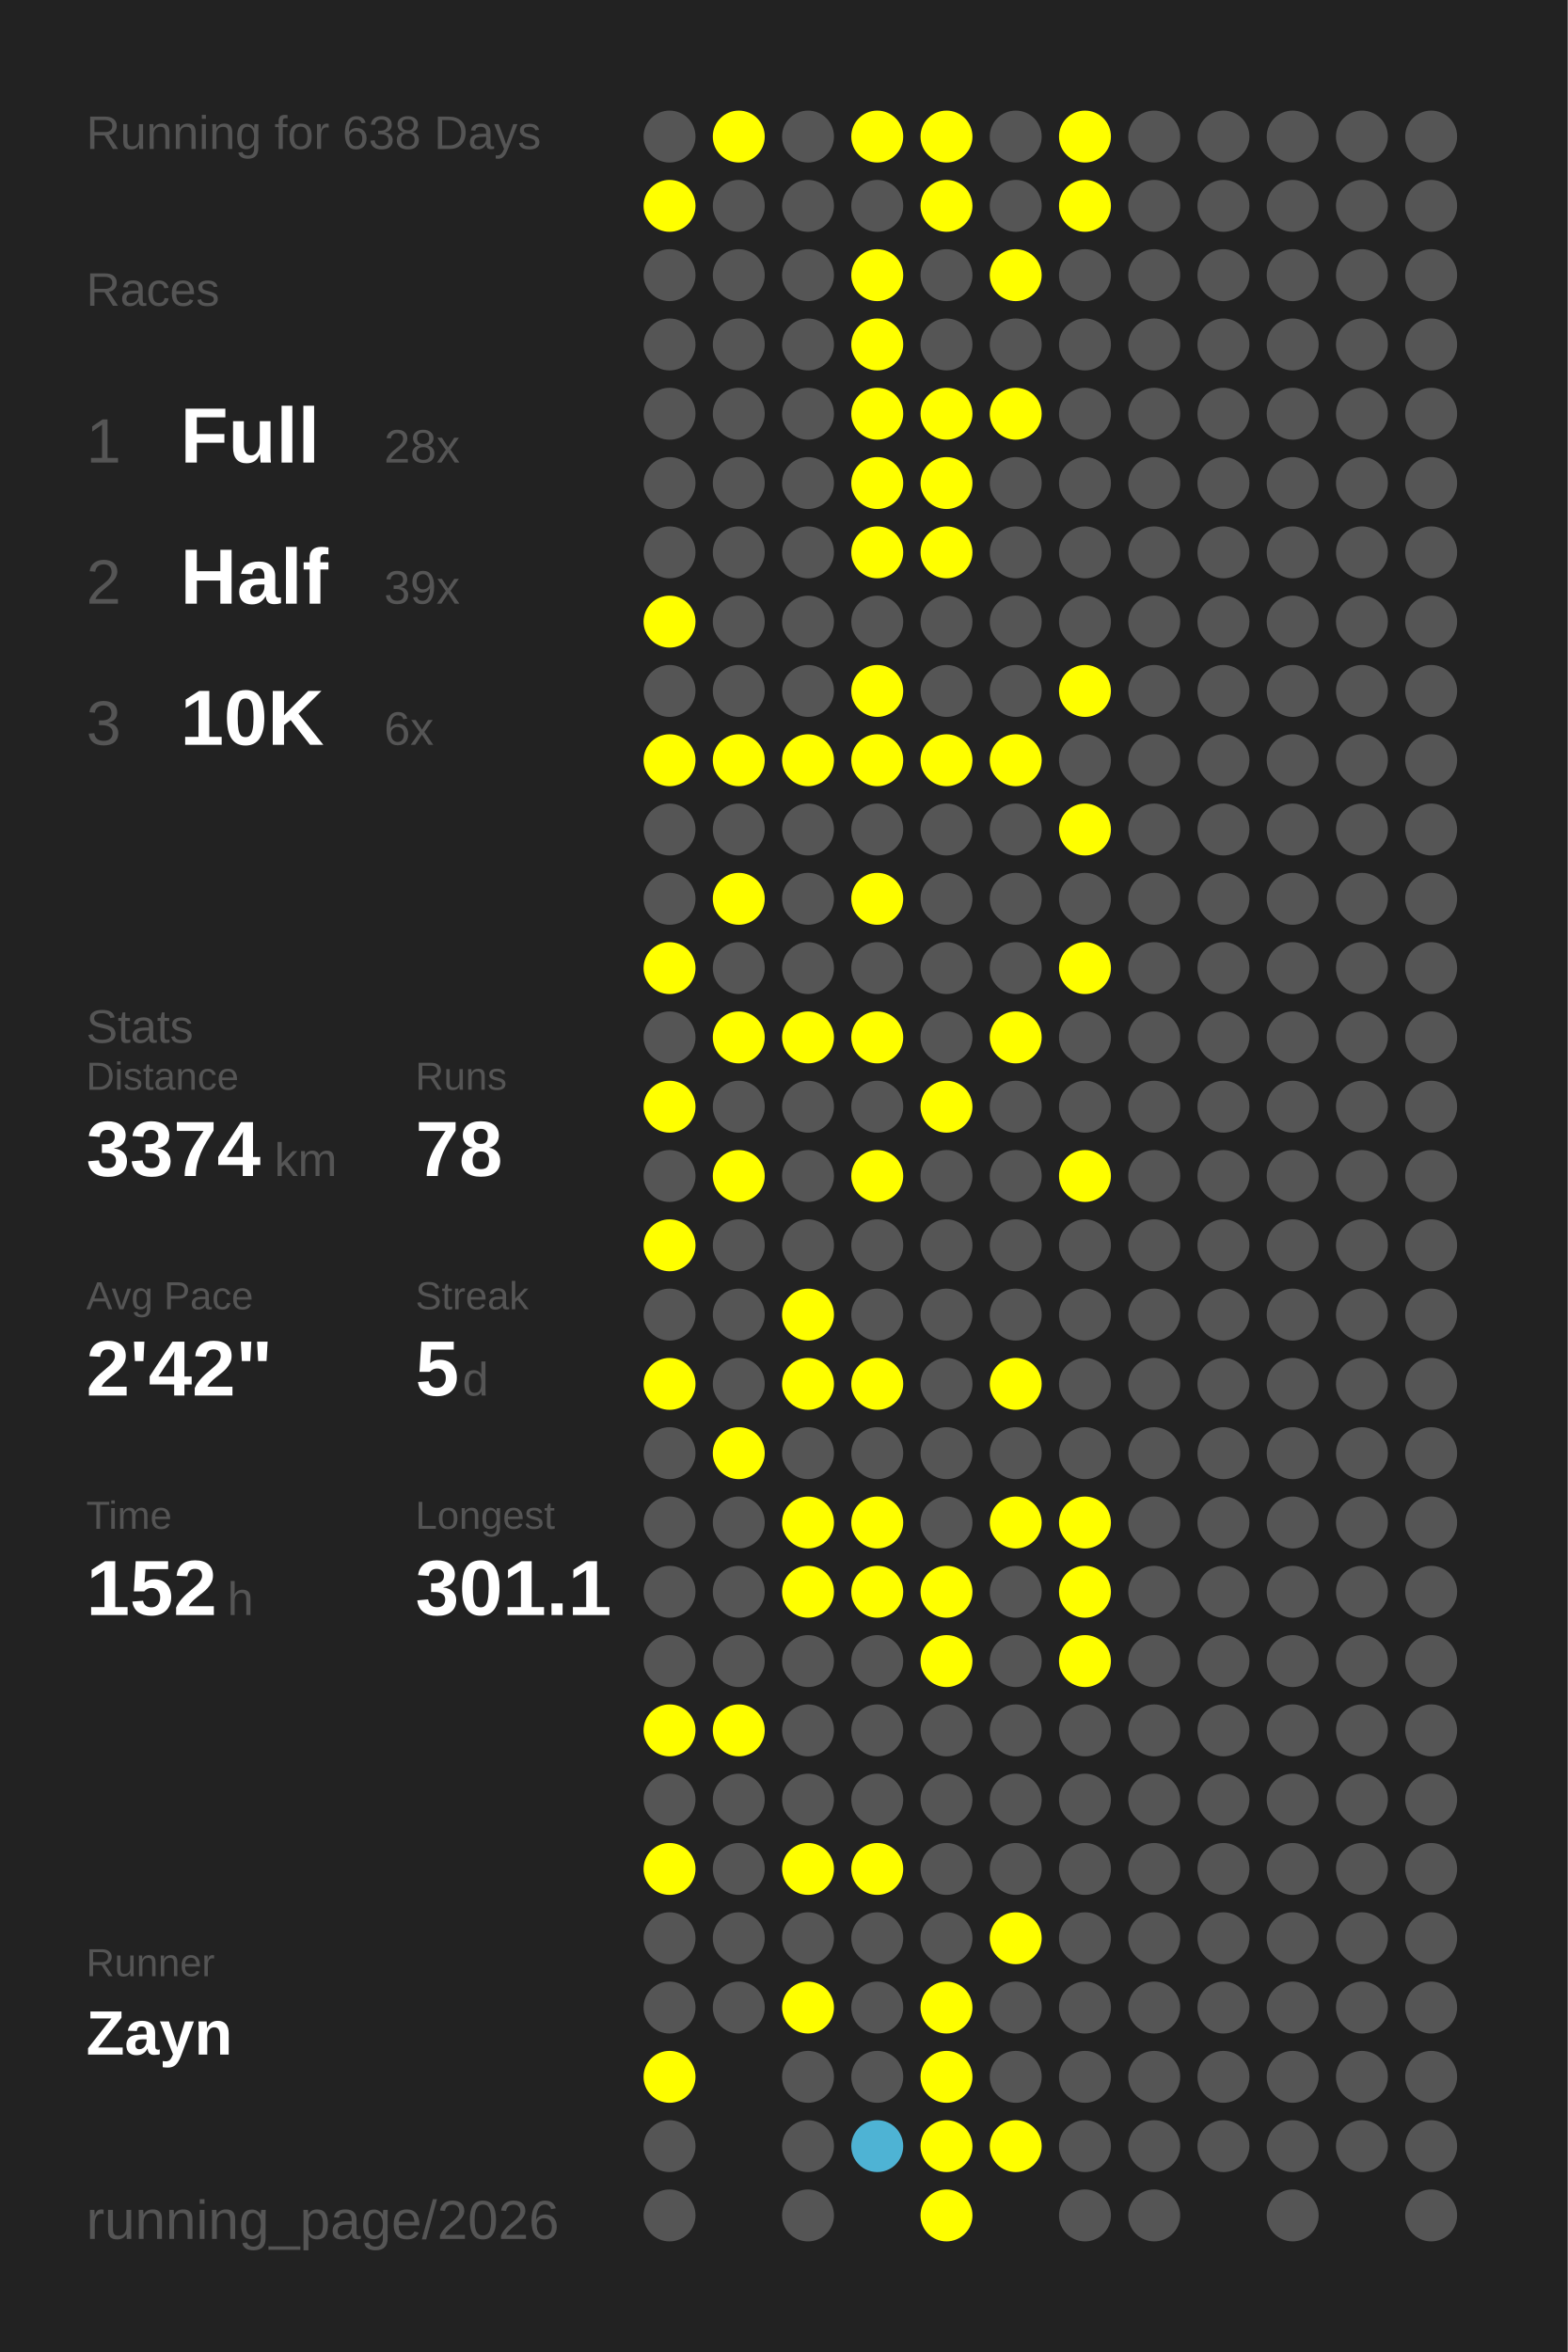
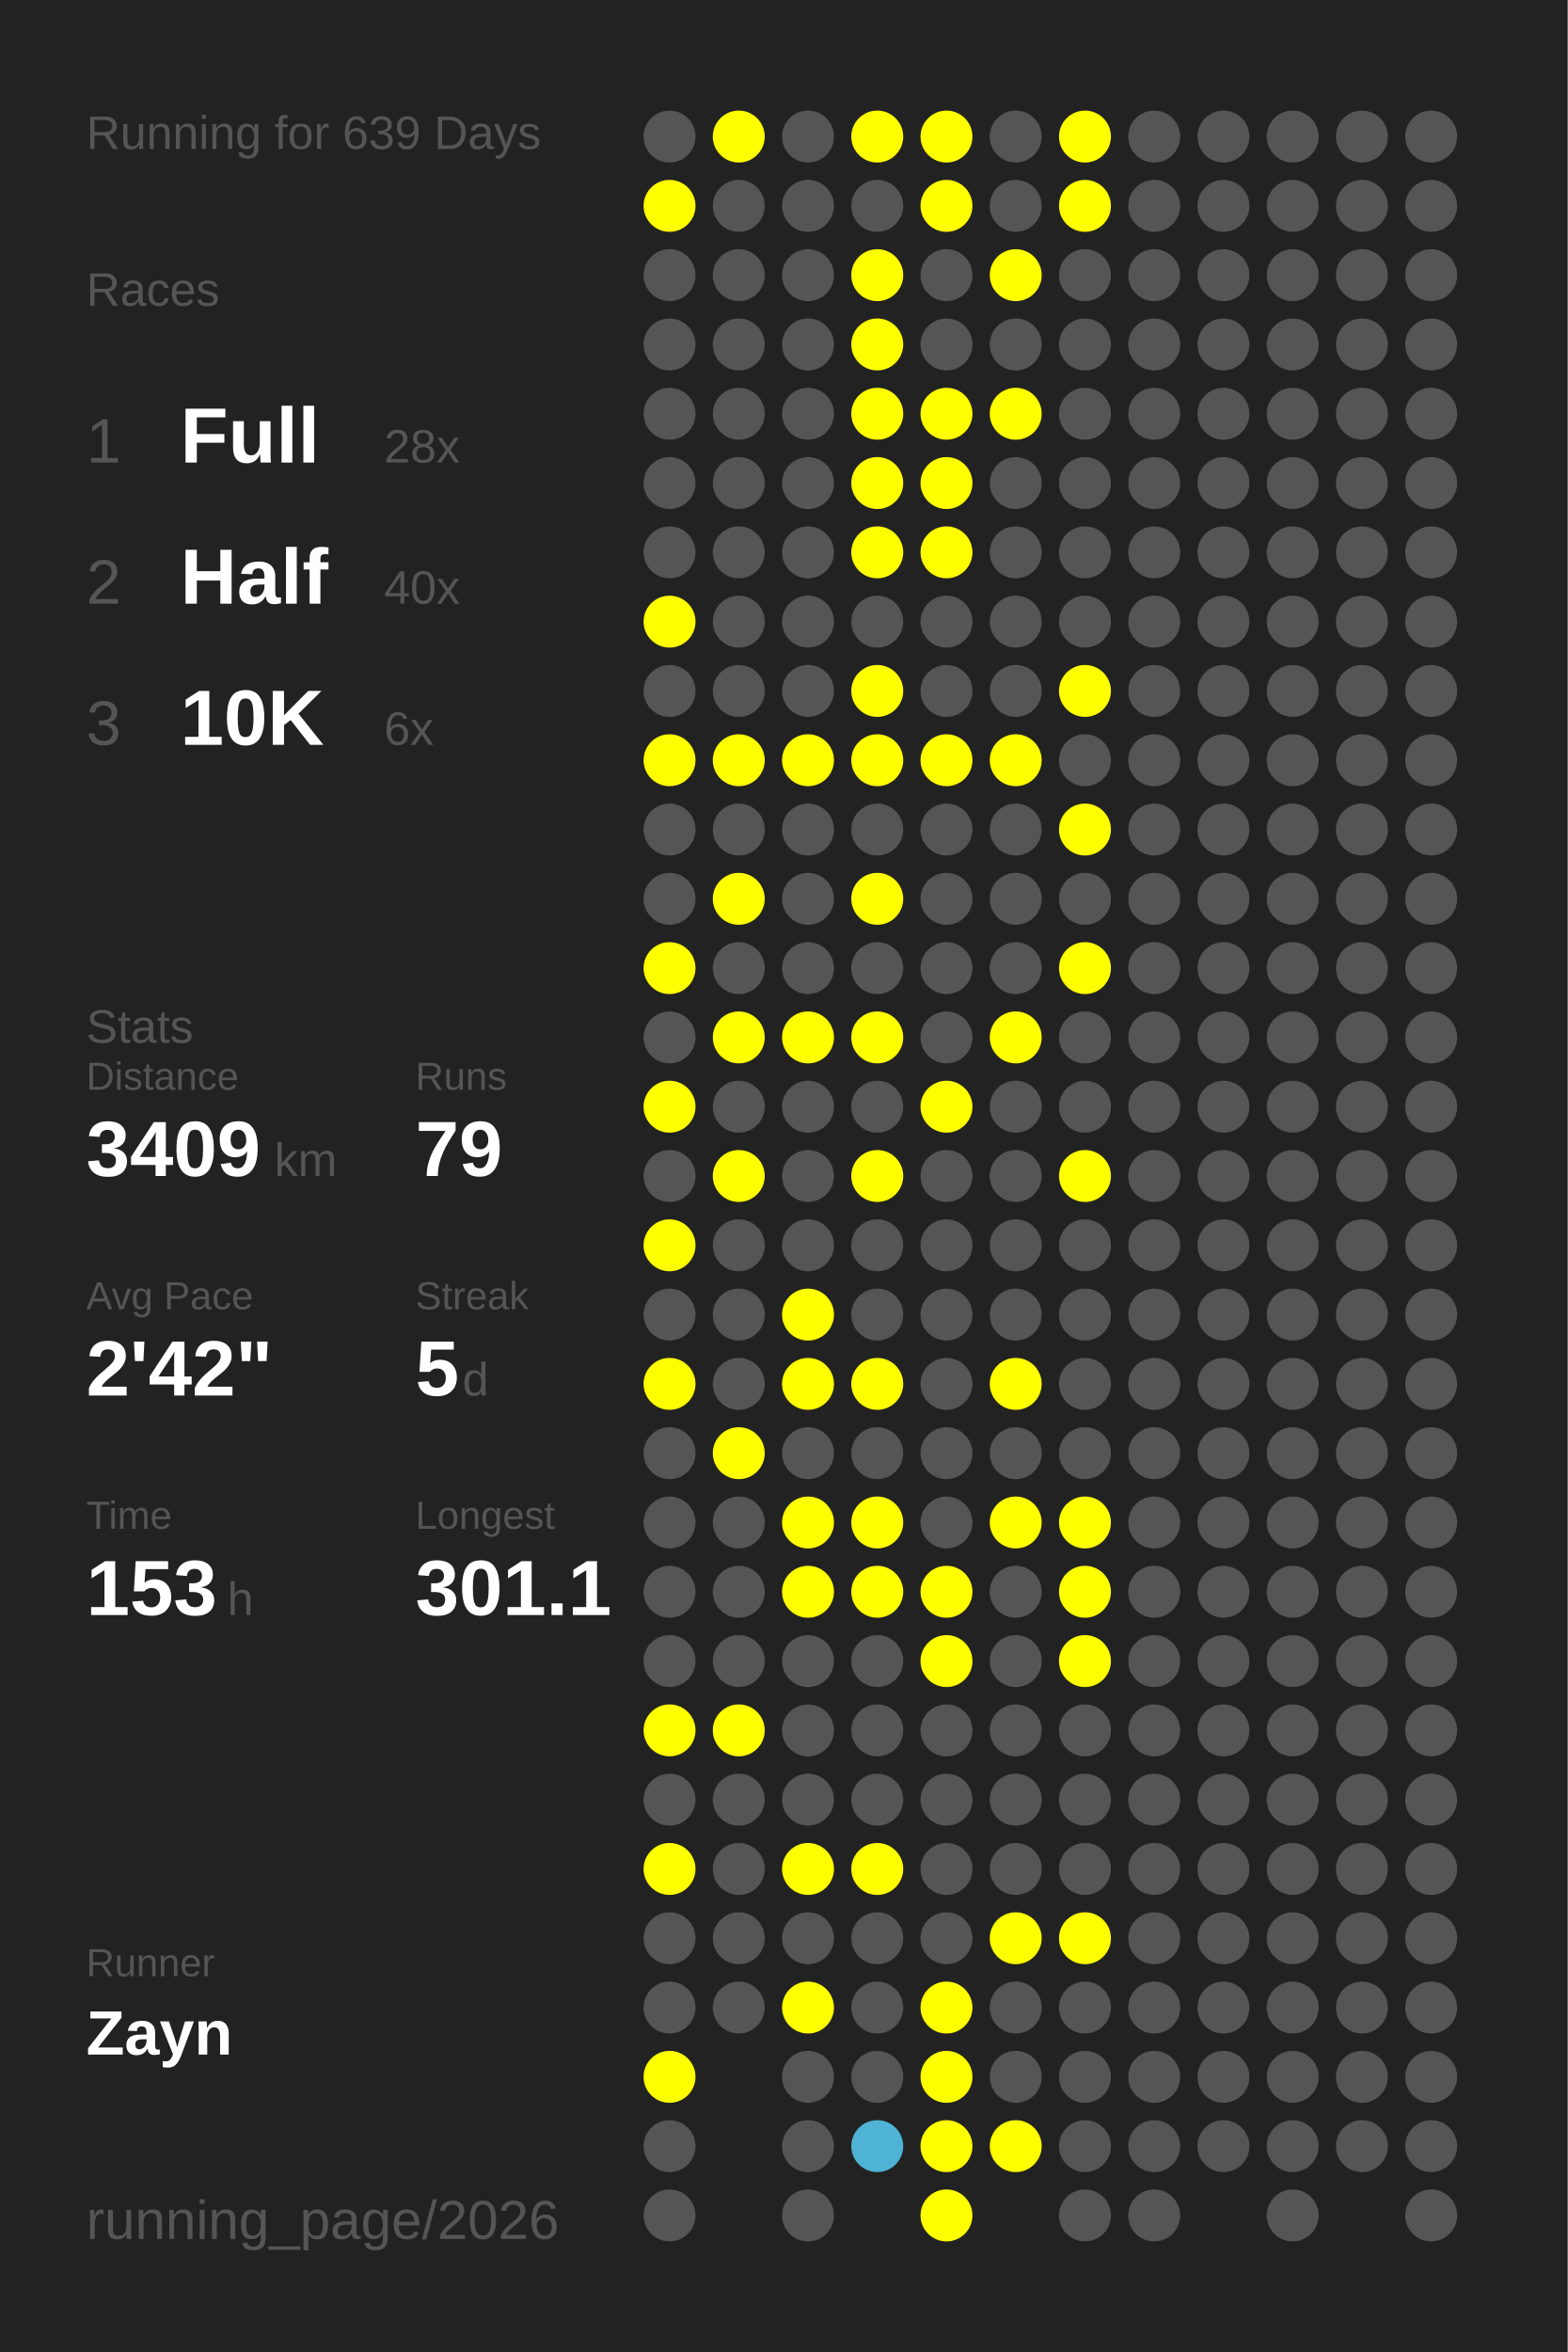
<svg xmlns="http://www.w3.org/2000/svg" baseProfile="full" height="300mm" version="1.1" viewBox="0,0,200,300" width="200mm">
  <defs />
  <rect fill="#222222" height="300" width="200" x="0" y="0" />
-   <text fill="#555555" style="font-size:6px; font-family:Arial;" x="11" y="19">Running for 638 Days</text>
+   <text fill="#555555" style="font-size:6px; font-family:Arial;" x="11" y="19">Running for 639 Days</text>
  <text fill="#555555" style="font-size:6px; font-family:Arial;" x="11" y="39">Races</text>
  <text fill="#555555" style="font-size:8px; font-family:Arial;" x="11" y="59">1</text>
  <text fill="#FFFFFF" style="font-size:10px; font-family:Arial; font-weight:bold;" x="23" y="59">Full</text>
  <text fill="#555555" style="font-size:6px; font-family:Arial;" x="49" y="59">28x</text>
  <text fill="#555555" style="font-size:8px; font-family:Arial;" x="11" y="77">2</text>
  <text fill="#FFFFFF" style="font-size:10px; font-family:Arial; font-weight:bold;" x="23" y="77">Half</text>
-   <text fill="#555555" style="font-size:6px; font-family:Arial;" x="49" y="77">39x</text>
+   <text fill="#555555" style="font-size:6px; font-family:Arial;" x="49" y="77">40x</text>
  <text fill="#555555" style="font-size:8px; font-family:Arial;" x="11" y="95">3</text>
  <text fill="#FFFFFF" style="font-size:10px; font-family:Arial; font-weight:bold;" x="23" y="95">10K</text>
  <text fill="#555555" style="font-size:6px; font-family:Arial;" x="49" y="95">6x</text>
  <text fill="#555555" style="font-size:6px; font-family:Arial;" x="11" y="133">Stats</text>
  <text fill="#555555" style="font-size:5px; font-family:Arial;" x="11" y="139">Distance</text>
-   <text fill="#FFFFFF" style="font-size:10px; font-family:Arial; font-weight:bold;" x="11" y="150">3374</text>
+   <text fill="#FFFFFF" style="font-size:10px; font-family:Arial; font-weight:bold;" x="11" y="150">3409</text>
  <text fill="#555555" style="font-size:6px; font-family:Arial;" x="35" y="150">km</text>
  <text fill="#555555" style="font-size:5px; font-family:Arial;" x="53" y="139">Runs</text>
-   <text fill="#FFFFFF" style="font-size:10px; font-family:Arial; font-weight:bold;" x="53" y="150">78</text>
+   <text fill="#FFFFFF" style="font-size:10px; font-family:Arial; font-weight:bold;" x="53" y="150">79</text>
  <text fill="#555555" style="font-size:5px; font-family:Arial;" x="11" y="167">Avg Pace</text>
  <text fill="#FFFFFF" style="font-size:10px; font-family:Arial; font-weight:bold;" x="11" y="178">2'42"</text>
  <text fill="#555555" style="font-size:5px; font-family:Arial;" x="53" y="167">Streak</text>
  <text fill="#FFFFFF" style="font-size:10px; font-family:Arial; font-weight:bold;" x="53" y="178">5</text>
  <text fill="#555555" style="font-size:6px; font-family:Arial;" x="59" y="178">d</text>
  <text fill="#555555" style="font-size:5px; font-family:Arial;" x="11" y="195">Time</text>
-   <text fill="#FFFFFF" style="font-size:10px; font-family:Arial; font-weight:bold;" x="11" y="206">152</text>
+   <text fill="#FFFFFF" style="font-size:10px; font-family:Arial; font-weight:bold;" x="11" y="206">153</text>
  <text fill="#555555" style="font-size:6px; font-family:Arial;" x="29" y="206">h</text>
  <text fill="#555555" style="font-size:5px; font-family:Arial;" x="53" y="195">Longest</text>
  <text fill="#FFFFFF" style="font-size:10px; font-family:Arial; font-weight:bold;" x="53" y="206">301.1</text>
  <text fill="#555555" style="font-size:5px; font-family:Arial;" x="11" y="252.065">Runner</text>
  <text fill="#FFFFFF" style="font-size:8px; font-family:Arial; font-weight:bold;" x="11" y="262.065">Zayn</text>
  <text fill="#555555" style="font-size:7px; font-family:Arial;" x="11" y="285.581">running_page/2026</text>
  <circle cx="85.417" cy="17.419" fill="#555555" r="3.312" />
  <circle cx="85.417" cy="26.258" fill="#FFFF00" r="3.312" />
  <circle cx="85.417" cy="35.097" fill="#555555" r="3.312" />
  <circle cx="85.417" cy="43.935" fill="#555555" r="3.312" />
  <circle cx="85.417" cy="52.774" fill="#555555" r="3.312" />
  <circle cx="85.417" cy="61.613" fill="#555555" r="3.312" />
  <circle cx="85.417" cy="70.452" fill="#555555" r="3.312" />
  <circle cx="85.417" cy="79.29" fill="#FFFF00" r="3.312" />
  <circle cx="85.417" cy="88.129" fill="#555555" r="3.312" />
  <circle cx="85.417" cy="96.968" fill="#FFFF00" r="3.312" />
  <circle cx="85.417" cy="105.806" fill="#555555" r="3.312" />
  <circle cx="85.417" cy="114.645" fill="#555555" r="3.312" />
  <circle cx="85.417" cy="123.484" fill="#FFFF00" r="3.312" />
  <circle cx="85.417" cy="132.323" fill="#555555" r="3.312" />
  <circle cx="85.417" cy="141.161" fill="#FFFF00" r="3.312" />
  <circle cx="85.417" cy="150" fill="#555555" r="3.312" />
  <circle cx="85.417" cy="158.839" fill="#FFFF00" r="3.312" />
  <circle cx="85.417" cy="167.677" fill="#555555" r="3.312" />
  <circle cx="85.417" cy="176.516" fill="#FFFF00" r="3.312" />
  <circle cx="85.417" cy="185.355" fill="#555555" r="3.312" />
  <circle cx="85.417" cy="194.194" fill="#555555" r="3.312" />
  <circle cx="85.417" cy="203.032" fill="#555555" r="3.312" />
  <circle cx="85.417" cy="211.871" fill="#555555" r="3.312" />
  <circle cx="85.417" cy="220.71" fill="#FFFF00" r="3.312" />
  <circle cx="85.417" cy="229.548" fill="#555555" r="3.312" />
  <circle cx="85.417" cy="238.387" fill="#FFFF00" r="3.312" />
  <circle cx="85.417" cy="247.226" fill="#555555" r="3.312" />
  <circle cx="85.417" cy="256.065" fill="#555555" r="3.312" />
  <circle cx="85.417" cy="264.903" fill="#FFFF00" r="3.312" />
  <circle cx="85.417" cy="273.742" fill="#555555" r="3.312" />
  <circle cx="85.417" cy="282.581" fill="#555555" r="3.312" />
  <circle cx="94.25" cy="17.419" fill="#FFFF00" r="3.312" />
  <circle cx="94.25" cy="26.258" fill="#555555" r="3.312" />
  <circle cx="94.25" cy="35.097" fill="#555555" r="3.312" />
  <circle cx="94.25" cy="43.935" fill="#555555" r="3.312" />
  <circle cx="94.25" cy="52.774" fill="#555555" r="3.312" />
  <circle cx="94.25" cy="61.613" fill="#555555" r="3.312" />
  <circle cx="94.25" cy="70.452" fill="#555555" r="3.312" />
  <circle cx="94.25" cy="79.29" fill="#555555" r="3.312" />
  <circle cx="94.25" cy="88.129" fill="#555555" r="3.312" />
  <circle cx="94.25" cy="96.968" fill="#FFFF00" r="3.312" />
  <circle cx="94.25" cy="105.806" fill="#555555" r="3.312" />
  <circle cx="94.25" cy="114.645" fill="#FFFF00" r="3.312" />
  <circle cx="94.25" cy="123.484" fill="#555555" r="3.312" />
  <circle cx="94.25" cy="132.323" fill="#FFFF00" r="3.312" />
  <circle cx="94.25" cy="141.161" fill="#555555" r="3.312" />
  <circle cx="94.25" cy="150" fill="#FFFF00" r="3.312" />
  <circle cx="94.25" cy="158.839" fill="#555555" r="3.312" />
  <circle cx="94.25" cy="167.677" fill="#555555" r="3.312" />
  <circle cx="94.25" cy="176.516" fill="#555555" r="3.312" />
  <circle cx="94.25" cy="185.355" fill="#FFFF00" r="3.312" />
  <circle cx="94.25" cy="194.194" fill="#555555" r="3.312" />
  <circle cx="94.25" cy="203.032" fill="#555555" r="3.312" />
  <circle cx="94.25" cy="211.871" fill="#555555" r="3.312" />
  <circle cx="94.25" cy="220.71" fill="#FFFF00" r="3.312" />
  <circle cx="94.25" cy="229.548" fill="#555555" r="3.312" />
  <circle cx="94.25" cy="238.387" fill="#555555" r="3.312" />
  <circle cx="94.25" cy="247.226" fill="#555555" r="3.312" />
  <circle cx="94.25" cy="256.065" fill="#555555" r="3.312" />
  <circle cx="103.083" cy="17.419" fill="#555555" r="3.312" />
  <circle cx="103.083" cy="26.258" fill="#555555" r="3.312" />
  <circle cx="103.083" cy="35.097" fill="#555555" r="3.312" />
  <circle cx="103.083" cy="43.935" fill="#555555" r="3.312" />
  <circle cx="103.083" cy="52.774" fill="#555555" r="3.312" />
  <circle cx="103.083" cy="61.613" fill="#555555" r="3.312" />
  <circle cx="103.083" cy="70.452" fill="#555555" r="3.312" />
  <circle cx="103.083" cy="79.29" fill="#555555" r="3.312" />
  <circle cx="103.083" cy="88.129" fill="#555555" r="3.312" />
  <circle cx="103.083" cy="96.968" fill="#FFFF00" r="3.312" />
  <circle cx="103.083" cy="105.806" fill="#555555" r="3.312" />
  <circle cx="103.083" cy="114.645" fill="#555555" r="3.312" />
  <circle cx="103.083" cy="123.484" fill="#555555" r="3.312" />
  <circle cx="103.083" cy="132.323" fill="#FFFF00" r="3.312" />
  <circle cx="103.083" cy="141.161" fill="#555555" r="3.312" />
  <circle cx="103.083" cy="150" fill="#555555" r="3.312" />
  <circle cx="103.083" cy="158.839" fill="#555555" r="3.312" />
  <circle cx="103.083" cy="167.677" fill="#FFFF00" r="3.312" />
  <circle cx="103.083" cy="176.516" fill="#FFFF00" r="3.312" />
  <circle cx="103.083" cy="185.355" fill="#555555" r="3.312" />
  <circle cx="103.083" cy="194.194" fill="#FFFF00" r="3.312" />
  <circle cx="103.083" cy="203.032" fill="#FFFF00" r="3.312" />
  <circle cx="103.083" cy="211.871" fill="#555555" r="3.312" />
  <circle cx="103.083" cy="220.71" fill="#555555" r="3.312" />
  <circle cx="103.083" cy="229.548" fill="#555555" r="3.312" />
  <circle cx="103.083" cy="238.387" fill="#FFFF00" r="3.312" />
  <circle cx="103.083" cy="247.226" fill="#555555" r="3.312" />
  <circle cx="103.083" cy="256.065" fill="#FFFF00" r="3.312" />
  <circle cx="103.083" cy="264.903" fill="#555555" r="3.312" />
  <circle cx="103.083" cy="273.742" fill="#555555" r="3.312" />
  <circle cx="103.083" cy="282.581" fill="#555555" r="3.312" />
  <circle cx="111.917" cy="17.419" fill="#FFFF00" r="3.312" />
  <circle cx="111.917" cy="26.258" fill="#555555" r="3.312" />
  <circle cx="111.917" cy="35.097" fill="#FFFF00" r="3.312" />
  <circle cx="111.917" cy="43.935" fill="#FFFF00" r="3.312" />
  <circle cx="111.917" cy="52.774" fill="#FFFF00" r="3.312" />
  <circle cx="111.917" cy="61.613" fill="#FFFF00" r="3.312" />
  <circle cx="111.917" cy="70.452" fill="#FFFF00" r="3.312" />
  <circle cx="111.917" cy="79.29" fill="#555555" r="3.312" />
  <circle cx="111.917" cy="88.129" fill="#FFFF00" r="3.312" />
  <circle cx="111.917" cy="96.968" fill="#FFFF00" r="3.312" />
  <circle cx="111.917" cy="105.806" fill="#555555" r="3.312" />
  <circle cx="111.917" cy="114.645" fill="#FFFF00" r="3.312" />
  <circle cx="111.917" cy="123.484" fill="#555555" r="3.312" />
  <circle cx="111.917" cy="132.323" fill="#FFFF00" r="3.312" />
  <circle cx="111.917" cy="141.161" fill="#555555" r="3.312" />
  <circle cx="111.917" cy="150" fill="#FFFF00" r="3.312" />
  <circle cx="111.917" cy="158.839" fill="#555555" r="3.312" />
  <circle cx="111.917" cy="167.677" fill="#555555" r="3.312" />
  <circle cx="111.917" cy="176.516" fill="#FFFF00" r="3.312" />
  <circle cx="111.917" cy="185.355" fill="#555555" r="3.312" />
  <circle cx="111.917" cy="194.194" fill="#FFFF00" r="3.312" />
  <circle cx="111.917" cy="203.032" fill="#FFFF00" r="3.312" />
  <circle cx="111.917" cy="211.871" fill="#555555" r="3.312" />
  <circle cx="111.917" cy="220.71" fill="#555555" r="3.312" />
  <circle cx="111.917" cy="229.548" fill="#555555" r="3.312" />
  <circle cx="111.917" cy="238.387" fill="#FFFF00" r="3.312" />
  <circle cx="111.917" cy="247.226" fill="#555555" r="3.312" />
  <circle cx="111.917" cy="256.065" fill="#555555" r="3.312" />
  <circle cx="111.917" cy="264.903" fill="#555555" r="3.312" />
  <circle cx="111.917" cy="273.742" fill="#4eb3d4" r="3.312" />
  <circle cx="120.75" cy="17.419" fill="#FFFF00" r="3.312" />
  <circle cx="120.75" cy="26.258" fill="#FFFF00" r="3.312" />
  <circle cx="120.75" cy="35.097" fill="#555555" r="3.312" />
  <circle cx="120.75" cy="43.935" fill="#555555" r="3.312" />
  <circle cx="120.75" cy="52.774" fill="#FFFF00" r="3.312" />
  <circle cx="120.75" cy="61.613" fill="#FFFF00" r="3.312" />
  <circle cx="120.75" cy="70.452" fill="#FFFF00" r="3.312" />
  <circle cx="120.75" cy="79.29" fill="#555555" r="3.312" />
  <circle cx="120.75" cy="88.129" fill="#555555" r="3.312" />
  <circle cx="120.75" cy="96.968" fill="#FFFF00" r="3.312" />
  <circle cx="120.75" cy="105.806" fill="#555555" r="3.312" />
  <circle cx="120.75" cy="114.645" fill="#555555" r="3.312" />
  <circle cx="120.75" cy="123.484" fill="#555555" r="3.312" />
  <circle cx="120.75" cy="132.323" fill="#555555" r="3.312" />
  <circle cx="120.75" cy="141.161" fill="#FFFF00" r="3.312" />
  <circle cx="120.75" cy="150" fill="#555555" r="3.312" />
  <circle cx="120.75" cy="158.839" fill="#555555" r="3.312" />
  <circle cx="120.75" cy="167.677" fill="#555555" r="3.312" />
  <circle cx="120.75" cy="176.516" fill="#555555" r="3.312" />
  <circle cx="120.75" cy="185.355" fill="#555555" r="3.312" />
  <circle cx="120.75" cy="194.194" fill="#555555" r="3.312" />
  <circle cx="120.75" cy="203.032" fill="#FFFF00" r="3.312" />
  <circle cx="120.75" cy="211.871" fill="#FFFF00" r="3.312" />
  <circle cx="120.75" cy="220.71" fill="#555555" r="3.312" />
  <circle cx="120.75" cy="229.548" fill="#555555" r="3.312" />
  <circle cx="120.75" cy="238.387" fill="#555555" r="3.312" />
  <circle cx="120.75" cy="247.226" fill="#555555" r="3.312" />
  <circle cx="120.75" cy="256.065" fill="#FFFF00" r="3.312" />
  <circle cx="120.75" cy="264.903" fill="#FFFF00" r="3.312" />
  <circle cx="120.75" cy="273.742" fill="#FFFF00" r="3.312" />
  <circle cx="120.75" cy="282.581" fill="#FFFF00" r="3.312" />
  <circle cx="129.583" cy="17.419" fill="#555555" r="3.312" />
  <circle cx="129.583" cy="26.258" fill="#555555" r="3.312" />
  <circle cx="129.583" cy="35.097" fill="#FFFF00" r="3.312" />
  <circle cx="129.583" cy="43.935" fill="#555555" r="3.312" />
  <circle cx="129.583" cy="52.774" fill="#FFFF00" r="3.312" />
  <circle cx="129.583" cy="61.613" fill="#555555" r="3.312" />
  <circle cx="129.583" cy="70.452" fill="#555555" r="3.312" />
  <circle cx="129.583" cy="79.29" fill="#555555" r="3.312" />
  <circle cx="129.583" cy="88.129" fill="#555555" r="3.312" />
  <circle cx="129.583" cy="96.968" fill="#FFFF00" r="3.312" />
  <circle cx="129.583" cy="105.806" fill="#555555" r="3.312" />
  <circle cx="129.583" cy="114.645" fill="#555555" r="3.312" />
  <circle cx="129.583" cy="123.484" fill="#555555" r="3.312" />
  <circle cx="129.583" cy="132.323" fill="#FFFF00" r="3.312" />
  <circle cx="129.583" cy="141.161" fill="#555555" r="3.312" />
  <circle cx="129.583" cy="150" fill="#555555" r="3.312" />
  <circle cx="129.583" cy="158.839" fill="#555555" r="3.312" />
  <circle cx="129.583" cy="167.677" fill="#555555" r="3.312" />
  <circle cx="129.583" cy="176.516" fill="#FFFF00" r="3.312" />
  <circle cx="129.583" cy="185.355" fill="#555555" r="3.312" />
  <circle cx="129.583" cy="194.194" fill="#FFFF00" r="3.312" />
  <circle cx="129.583" cy="203.032" fill="#555555" r="3.312" />
  <circle cx="129.583" cy="211.871" fill="#555555" r="3.312" />
  <circle cx="129.583" cy="220.71" fill="#555555" r="3.312" />
  <circle cx="129.583" cy="229.548" fill="#555555" r="3.312" />
  <circle cx="129.583" cy="238.387" fill="#555555" r="3.312" />
  <circle cx="129.583" cy="247.226" fill="#FFFF00" r="3.312" />
  <circle cx="129.583" cy="256.065" fill="#555555" r="3.312" />
  <circle cx="129.583" cy="264.903" fill="#555555" r="3.312" />
  <circle cx="129.583" cy="273.742" fill="#FFFF00" r="3.312" />
  <circle cx="138.417" cy="17.419" fill="#FFFF00" r="3.312" />
  <circle cx="138.417" cy="26.258" fill="#FFFF00" r="3.312" />
  <circle cx="138.417" cy="35.097" fill="#555555" r="3.312" />
  <circle cx="138.417" cy="43.935" fill="#555555" r="3.312" />
  <circle cx="138.417" cy="52.774" fill="#555555" r="3.312" />
  <circle cx="138.417" cy="61.613" fill="#555555" r="3.312" />
  <circle cx="138.417" cy="70.452" fill="#555555" r="3.312" />
  <circle cx="138.417" cy="79.29" fill="#555555" r="3.312" />
  <circle cx="138.417" cy="88.129" fill="#FFFF00" r="3.312" />
  <circle cx="138.417" cy="96.968" fill="#555555" r="3.312" />
  <circle cx="138.417" cy="105.806" fill="#FFFF00" r="3.312" />
  <circle cx="138.417" cy="114.645" fill="#555555" r="3.312" />
  <circle cx="138.417" cy="123.484" fill="#FFFF00" r="3.312" />
  <circle cx="138.417" cy="132.323" fill="#555555" r="3.312" />
  <circle cx="138.417" cy="141.161" fill="#555555" r="3.312" />
  <circle cx="138.417" cy="150" fill="#FFFF00" r="3.312" />
  <circle cx="138.417" cy="158.839" fill="#555555" r="3.312" />
  <circle cx="138.417" cy="167.677" fill="#555555" r="3.312" />
  <circle cx="138.417" cy="176.516" fill="#555555" r="3.312" />
  <circle cx="138.417" cy="185.355" fill="#555555" r="3.312" />
  <circle cx="138.417" cy="194.194" fill="#FFFF00" r="3.312" />
  <circle cx="138.417" cy="203.032" fill="#FFFF00" r="3.312" />
  <circle cx="138.417" cy="211.871" fill="#FFFF00" r="3.312" />
  <circle cx="138.417" cy="220.71" fill="#555555" r="3.312" />
  <circle cx="138.417" cy="229.548" fill="#555555" r="3.312" />
  <circle cx="138.417" cy="238.387" fill="#555555" r="3.312" />
-   <circle cx="138.417" cy="247.226" fill="#555555" r="3.312" />
+   <circle cx="138.417" cy="247.226" fill="#FFFF00" r="3.312" />
  <circle cx="138.417" cy="256.065" fill="#555555" r="3.312" />
  <circle cx="138.417" cy="264.903" fill="#555555" r="3.312" />
  <circle cx="138.417" cy="273.742" fill="#555555" r="3.312" />
  <circle cx="138.417" cy="282.581" fill="#555555" r="3.312" />
  <circle cx="147.25" cy="17.419" fill="#555555" r="3.312" />
  <circle cx="147.25" cy="26.258" fill="#555555" r="3.312" />
  <circle cx="147.25" cy="35.097" fill="#555555" r="3.312" />
  <circle cx="147.25" cy="43.935" fill="#555555" r="3.312" />
  <circle cx="147.25" cy="52.774" fill="#555555" r="3.312" />
  <circle cx="147.25" cy="61.613" fill="#555555" r="3.312" />
  <circle cx="147.25" cy="70.452" fill="#555555" r="3.312" />
  <circle cx="147.25" cy="79.29" fill="#555555" r="3.312" />
  <circle cx="147.25" cy="88.129" fill="#555555" r="3.312" />
  <circle cx="147.25" cy="96.968" fill="#555555" r="3.312" />
  <circle cx="147.25" cy="105.806" fill="#555555" r="3.312" />
  <circle cx="147.25" cy="114.645" fill="#555555" r="3.312" />
  <circle cx="147.25" cy="123.484" fill="#555555" r="3.312" />
  <circle cx="147.25" cy="132.323" fill="#555555" r="3.312" />
  <circle cx="147.25" cy="141.161" fill="#555555" r="3.312" />
  <circle cx="147.25" cy="150" fill="#555555" r="3.312" />
  <circle cx="147.25" cy="158.839" fill="#555555" r="3.312" />
  <circle cx="147.25" cy="167.677" fill="#555555" r="3.312" />
  <circle cx="147.25" cy="176.516" fill="#555555" r="3.312" />
  <circle cx="147.25" cy="185.355" fill="#555555" r="3.312" />
  <circle cx="147.25" cy="194.194" fill="#555555" r="3.312" />
  <circle cx="147.25" cy="203.032" fill="#555555" r="3.312" />
  <circle cx="147.25" cy="211.871" fill="#555555" r="3.312" />
  <circle cx="147.25" cy="220.71" fill="#555555" r="3.312" />
  <circle cx="147.25" cy="229.548" fill="#555555" r="3.312" />
  <circle cx="147.25" cy="238.387" fill="#555555" r="3.312" />
  <circle cx="147.25" cy="247.226" fill="#555555" r="3.312" />
  <circle cx="147.25" cy="256.065" fill="#555555" r="3.312" />
  <circle cx="147.25" cy="264.903" fill="#555555" r="3.312" />
  <circle cx="147.25" cy="273.742" fill="#555555" r="3.312" />
  <circle cx="147.25" cy="282.581" fill="#555555" r="3.312" />
  <circle cx="156.083" cy="17.419" fill="#555555" r="3.312" />
  <circle cx="156.083" cy="26.258" fill="#555555" r="3.312" />
  <circle cx="156.083" cy="35.097" fill="#555555" r="3.312" />
  <circle cx="156.083" cy="43.935" fill="#555555" r="3.312" />
  <circle cx="156.083" cy="52.774" fill="#555555" r="3.312" />
  <circle cx="156.083" cy="61.613" fill="#555555" r="3.312" />
  <circle cx="156.083" cy="70.452" fill="#555555" r="3.312" />
  <circle cx="156.083" cy="79.29" fill="#555555" r="3.312" />
  <circle cx="156.083" cy="88.129" fill="#555555" r="3.312" />
  <circle cx="156.083" cy="96.968" fill="#555555" r="3.312" />
  <circle cx="156.083" cy="105.806" fill="#555555" r="3.312" />
  <circle cx="156.083" cy="114.645" fill="#555555" r="3.312" />
  <circle cx="156.083" cy="123.484" fill="#555555" r="3.312" />
  <circle cx="156.083" cy="132.323" fill="#555555" r="3.312" />
  <circle cx="156.083" cy="141.161" fill="#555555" r="3.312" />
  <circle cx="156.083" cy="150" fill="#555555" r="3.312" />
  <circle cx="156.083" cy="158.839" fill="#555555" r="3.312" />
  <circle cx="156.083" cy="167.677" fill="#555555" r="3.312" />
  <circle cx="156.083" cy="176.516" fill="#555555" r="3.312" />
  <circle cx="156.083" cy="185.355" fill="#555555" r="3.312" />
  <circle cx="156.083" cy="194.194" fill="#555555" r="3.312" />
  <circle cx="156.083" cy="203.032" fill="#555555" r="3.312" />
  <circle cx="156.083" cy="211.871" fill="#555555" r="3.312" />
  <circle cx="156.083" cy="220.71" fill="#555555" r="3.312" />
  <circle cx="156.083" cy="229.548" fill="#555555" r="3.312" />
  <circle cx="156.083" cy="238.387" fill="#555555" r="3.312" />
  <circle cx="156.083" cy="247.226" fill="#555555" r="3.312" />
  <circle cx="156.083" cy="256.065" fill="#555555" r="3.312" />
  <circle cx="156.083" cy="264.903" fill="#555555" r="3.312" />
  <circle cx="156.083" cy="273.742" fill="#555555" r="3.312" />
  <circle cx="164.917" cy="17.419" fill="#555555" r="3.312" />
  <circle cx="164.917" cy="26.258" fill="#555555" r="3.312" />
  <circle cx="164.917" cy="35.097" fill="#555555" r="3.312" />
  <circle cx="164.917" cy="43.935" fill="#555555" r="3.312" />
  <circle cx="164.917" cy="52.774" fill="#555555" r="3.312" />
  <circle cx="164.917" cy="61.613" fill="#555555" r="3.312" />
  <circle cx="164.917" cy="70.452" fill="#555555" r="3.312" />
  <circle cx="164.917" cy="79.29" fill="#555555" r="3.312" />
  <circle cx="164.917" cy="88.129" fill="#555555" r="3.312" />
  <circle cx="164.917" cy="96.968" fill="#555555" r="3.312" />
  <circle cx="164.917" cy="105.806" fill="#555555" r="3.312" />
  <circle cx="164.917" cy="114.645" fill="#555555" r="3.312" />
  <circle cx="164.917" cy="123.484" fill="#555555" r="3.312" />
  <circle cx="164.917" cy="132.323" fill="#555555" r="3.312" />
  <circle cx="164.917" cy="141.161" fill="#555555" r="3.312" />
  <circle cx="164.917" cy="150" fill="#555555" r="3.312" />
  <circle cx="164.917" cy="158.839" fill="#555555" r="3.312" />
  <circle cx="164.917" cy="167.677" fill="#555555" r="3.312" />
  <circle cx="164.917" cy="176.516" fill="#555555" r="3.312" />
  <circle cx="164.917" cy="185.355" fill="#555555" r="3.312" />
  <circle cx="164.917" cy="194.194" fill="#555555" r="3.312" />
  <circle cx="164.917" cy="203.032" fill="#555555" r="3.312" />
  <circle cx="164.917" cy="211.871" fill="#555555" r="3.312" />
  <circle cx="164.917" cy="220.71" fill="#555555" r="3.312" />
  <circle cx="164.917" cy="229.548" fill="#555555" r="3.312" />
  <circle cx="164.917" cy="238.387" fill="#555555" r="3.312" />
  <circle cx="164.917" cy="247.226" fill="#555555" r="3.312" />
  <circle cx="164.917" cy="256.065" fill="#555555" r="3.312" />
  <circle cx="164.917" cy="264.903" fill="#555555" r="3.312" />
  <circle cx="164.917" cy="273.742" fill="#555555" r="3.312" />
  <circle cx="164.917" cy="282.581" fill="#555555" r="3.312" />
  <circle cx="173.75" cy="17.419" fill="#555555" r="3.312" />
  <circle cx="173.75" cy="26.258" fill="#555555" r="3.312" />
  <circle cx="173.75" cy="35.097" fill="#555555" r="3.312" />
  <circle cx="173.75" cy="43.935" fill="#555555" r="3.312" />
  <circle cx="173.75" cy="52.774" fill="#555555" r="3.312" />
  <circle cx="173.75" cy="61.613" fill="#555555" r="3.312" />
  <circle cx="173.75" cy="70.452" fill="#555555" r="3.312" />
  <circle cx="173.75" cy="79.29" fill="#555555" r="3.312" />
  <circle cx="173.75" cy="88.129" fill="#555555" r="3.312" />
  <circle cx="173.75" cy="96.968" fill="#555555" r="3.312" />
  <circle cx="173.75" cy="105.806" fill="#555555" r="3.312" />
  <circle cx="173.75" cy="114.645" fill="#555555" r="3.312" />
  <circle cx="173.75" cy="123.484" fill="#555555" r="3.312" />
  <circle cx="173.75" cy="132.323" fill="#555555" r="3.312" />
  <circle cx="173.75" cy="141.161" fill="#555555" r="3.312" />
  <circle cx="173.75" cy="150" fill="#555555" r="3.312" />
  <circle cx="173.75" cy="158.839" fill="#555555" r="3.312" />
  <circle cx="173.75" cy="167.677" fill="#555555" r="3.312" />
  <circle cx="173.75" cy="176.516" fill="#555555" r="3.312" />
  <circle cx="173.75" cy="185.355" fill="#555555" r="3.312" />
  <circle cx="173.75" cy="194.194" fill="#555555" r="3.312" />
  <circle cx="173.75" cy="203.032" fill="#555555" r="3.312" />
  <circle cx="173.75" cy="211.871" fill="#555555" r="3.312" />
  <circle cx="173.75" cy="220.71" fill="#555555" r="3.312" />
  <circle cx="173.75" cy="229.548" fill="#555555" r="3.312" />
  <circle cx="173.75" cy="238.387" fill="#555555" r="3.312" />
  <circle cx="173.75" cy="247.226" fill="#555555" r="3.312" />
  <circle cx="173.75" cy="256.065" fill="#555555" r="3.312" />
  <circle cx="173.75" cy="264.903" fill="#555555" r="3.312" />
  <circle cx="173.75" cy="273.742" fill="#555555" r="3.312" />
  <circle cx="182.583" cy="17.419" fill="#555555" r="3.312" />
  <circle cx="182.583" cy="26.258" fill="#555555" r="3.312" />
  <circle cx="182.583" cy="35.097" fill="#555555" r="3.312" />
  <circle cx="182.583" cy="43.935" fill="#555555" r="3.312" />
  <circle cx="182.583" cy="52.774" fill="#555555" r="3.312" />
  <circle cx="182.583" cy="61.613" fill="#555555" r="3.312" />
  <circle cx="182.583" cy="70.452" fill="#555555" r="3.312" />
  <circle cx="182.583" cy="79.29" fill="#555555" r="3.312" />
  <circle cx="182.583" cy="88.129" fill="#555555" r="3.312" />
  <circle cx="182.583" cy="96.968" fill="#555555" r="3.312" />
  <circle cx="182.583" cy="105.806" fill="#555555" r="3.312" />
  <circle cx="182.583" cy="114.645" fill="#555555" r="3.312" />
  <circle cx="182.583" cy="123.484" fill="#555555" r="3.312" />
  <circle cx="182.583" cy="132.323" fill="#555555" r="3.312" />
  <circle cx="182.583" cy="141.161" fill="#555555" r="3.312" />
  <circle cx="182.583" cy="150" fill="#555555" r="3.312" />
  <circle cx="182.583" cy="158.839" fill="#555555" r="3.312" />
  <circle cx="182.583" cy="167.677" fill="#555555" r="3.312" />
  <circle cx="182.583" cy="176.516" fill="#555555" r="3.312" />
  <circle cx="182.583" cy="185.355" fill="#555555" r="3.312" />
  <circle cx="182.583" cy="194.194" fill="#555555" r="3.312" />
  <circle cx="182.583" cy="203.032" fill="#555555" r="3.312" />
  <circle cx="182.583" cy="211.871" fill="#555555" r="3.312" />
  <circle cx="182.583" cy="220.71" fill="#555555" r="3.312" />
  <circle cx="182.583" cy="229.548" fill="#555555" r="3.312" />
  <circle cx="182.583" cy="238.387" fill="#555555" r="3.312" />
  <circle cx="182.583" cy="247.226" fill="#555555" r="3.312" />
  <circle cx="182.583" cy="256.065" fill="#555555" r="3.312" />
  <circle cx="182.583" cy="264.903" fill="#555555" r="3.312" />
  <circle cx="182.583" cy="273.742" fill="#555555" r="3.312" />
  <circle cx="182.583" cy="282.581" fill="#555555" r="3.312" />
</svg>
